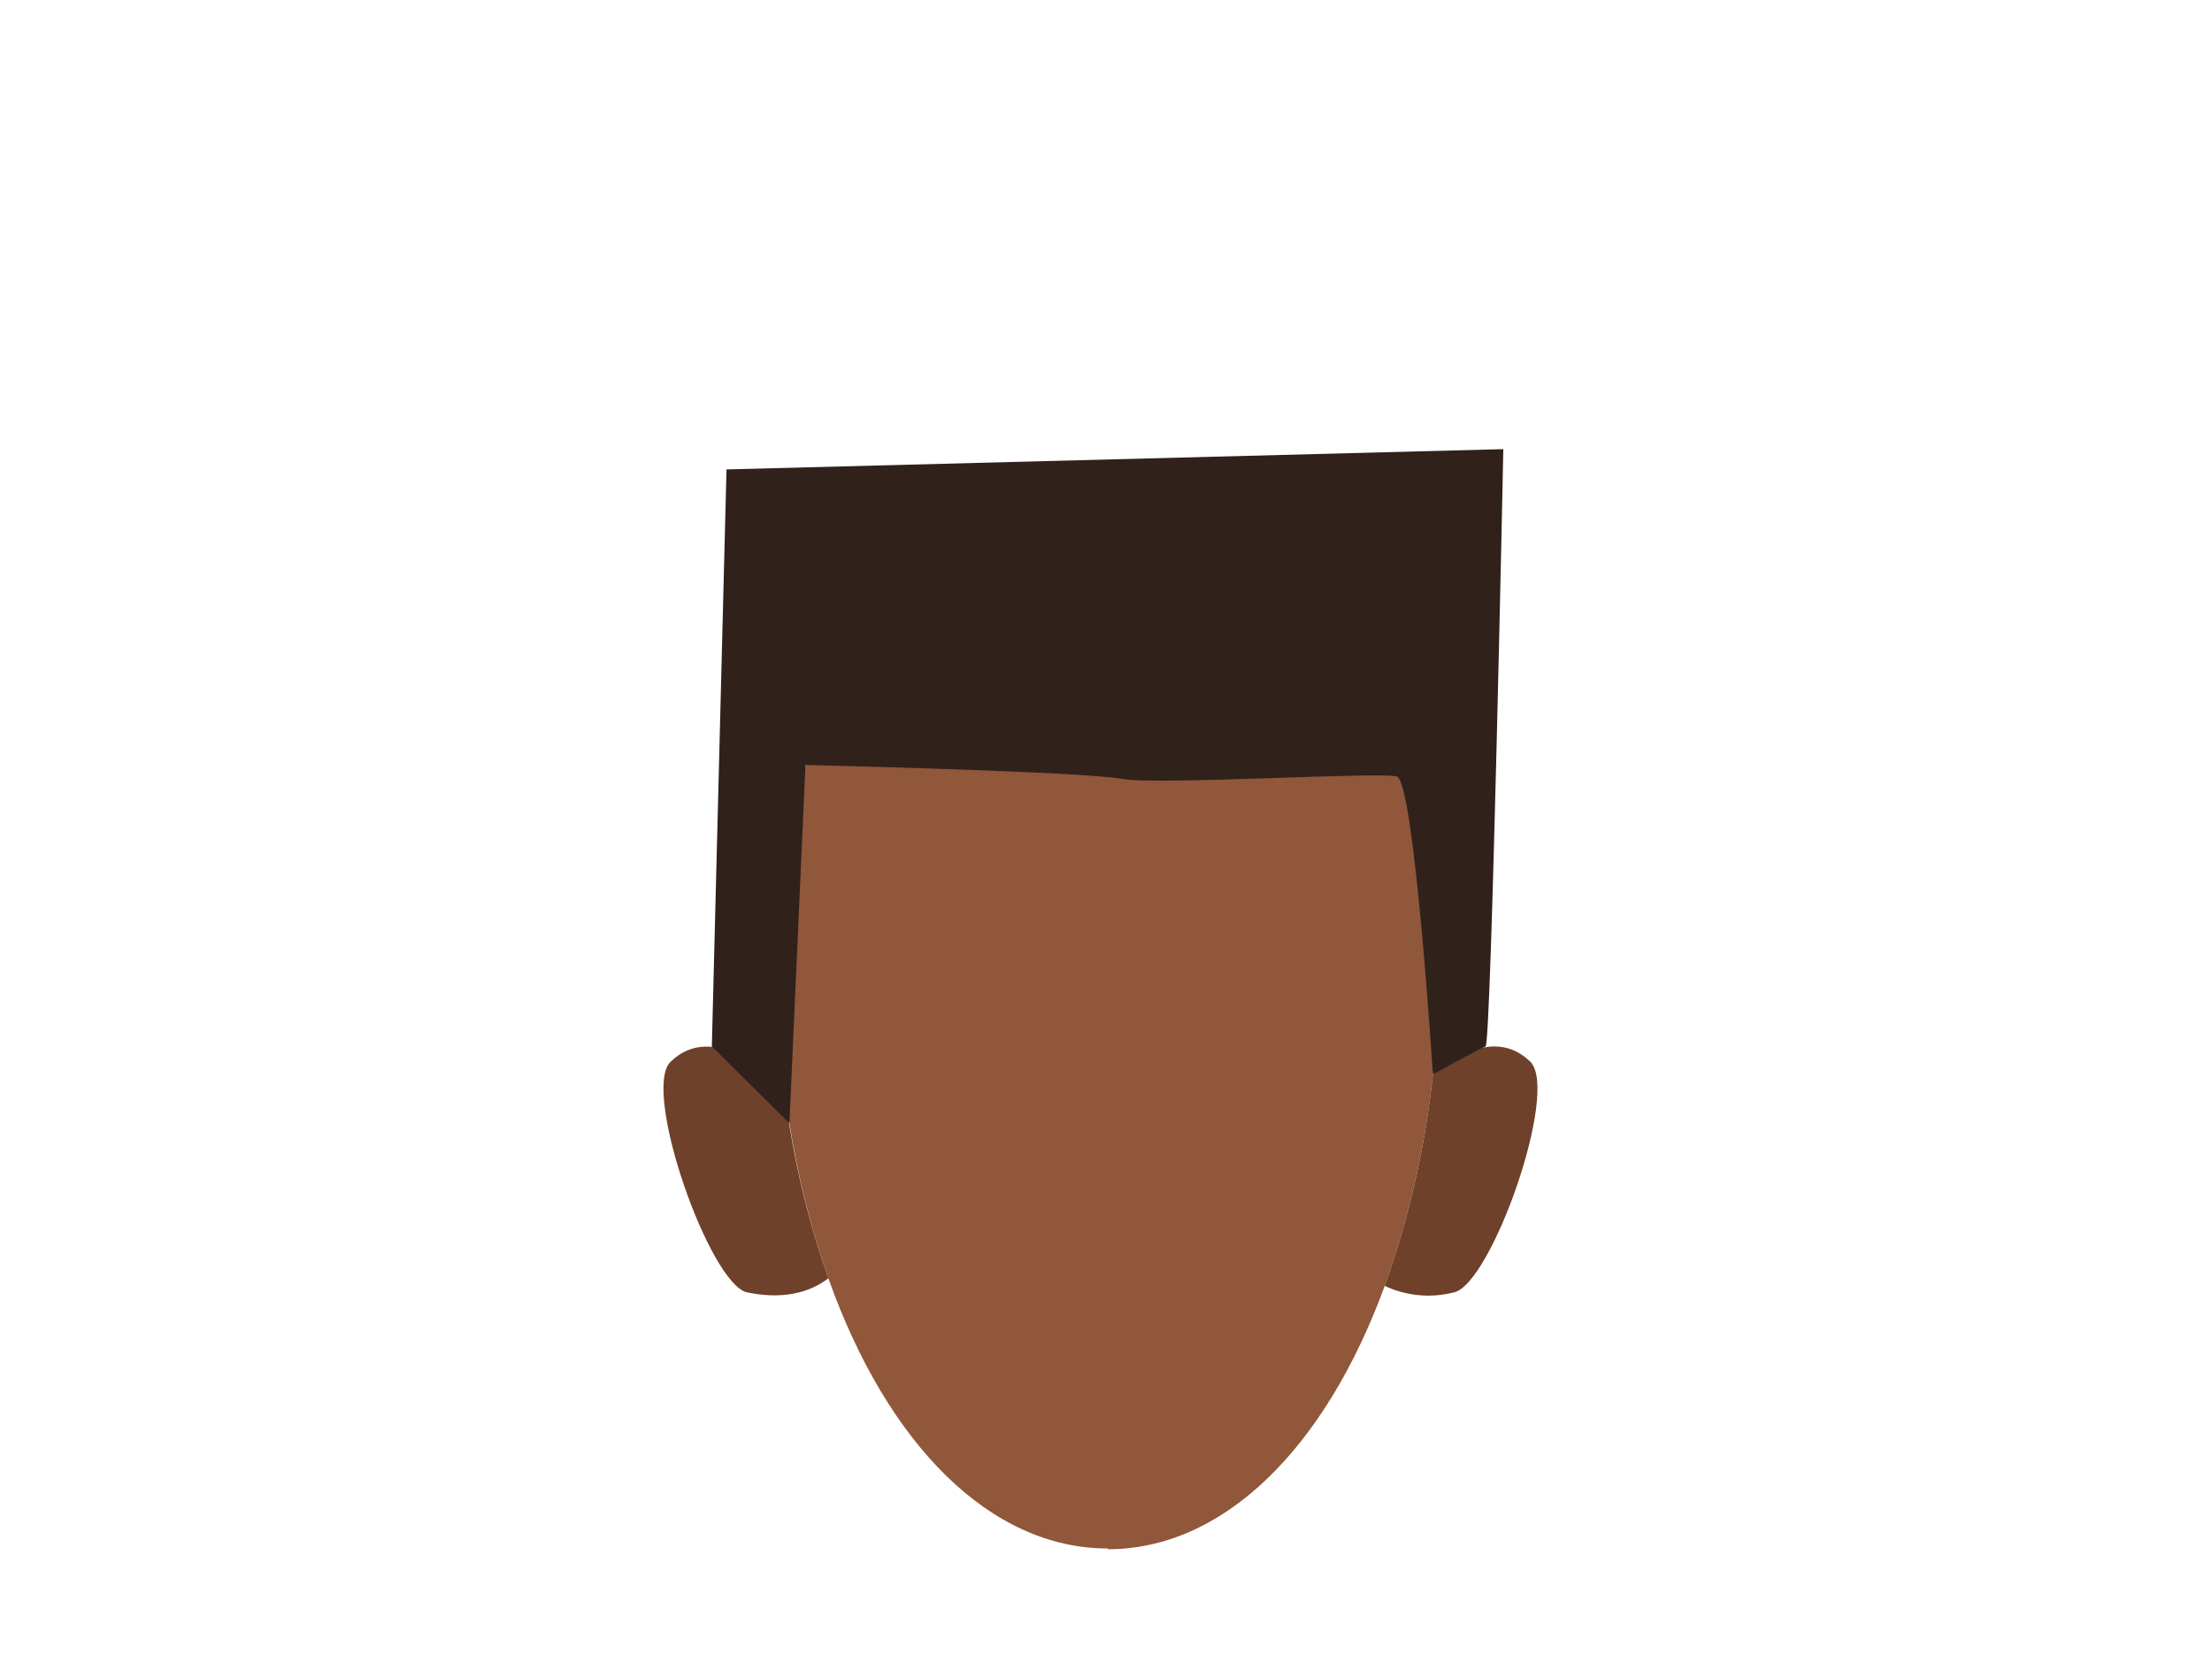
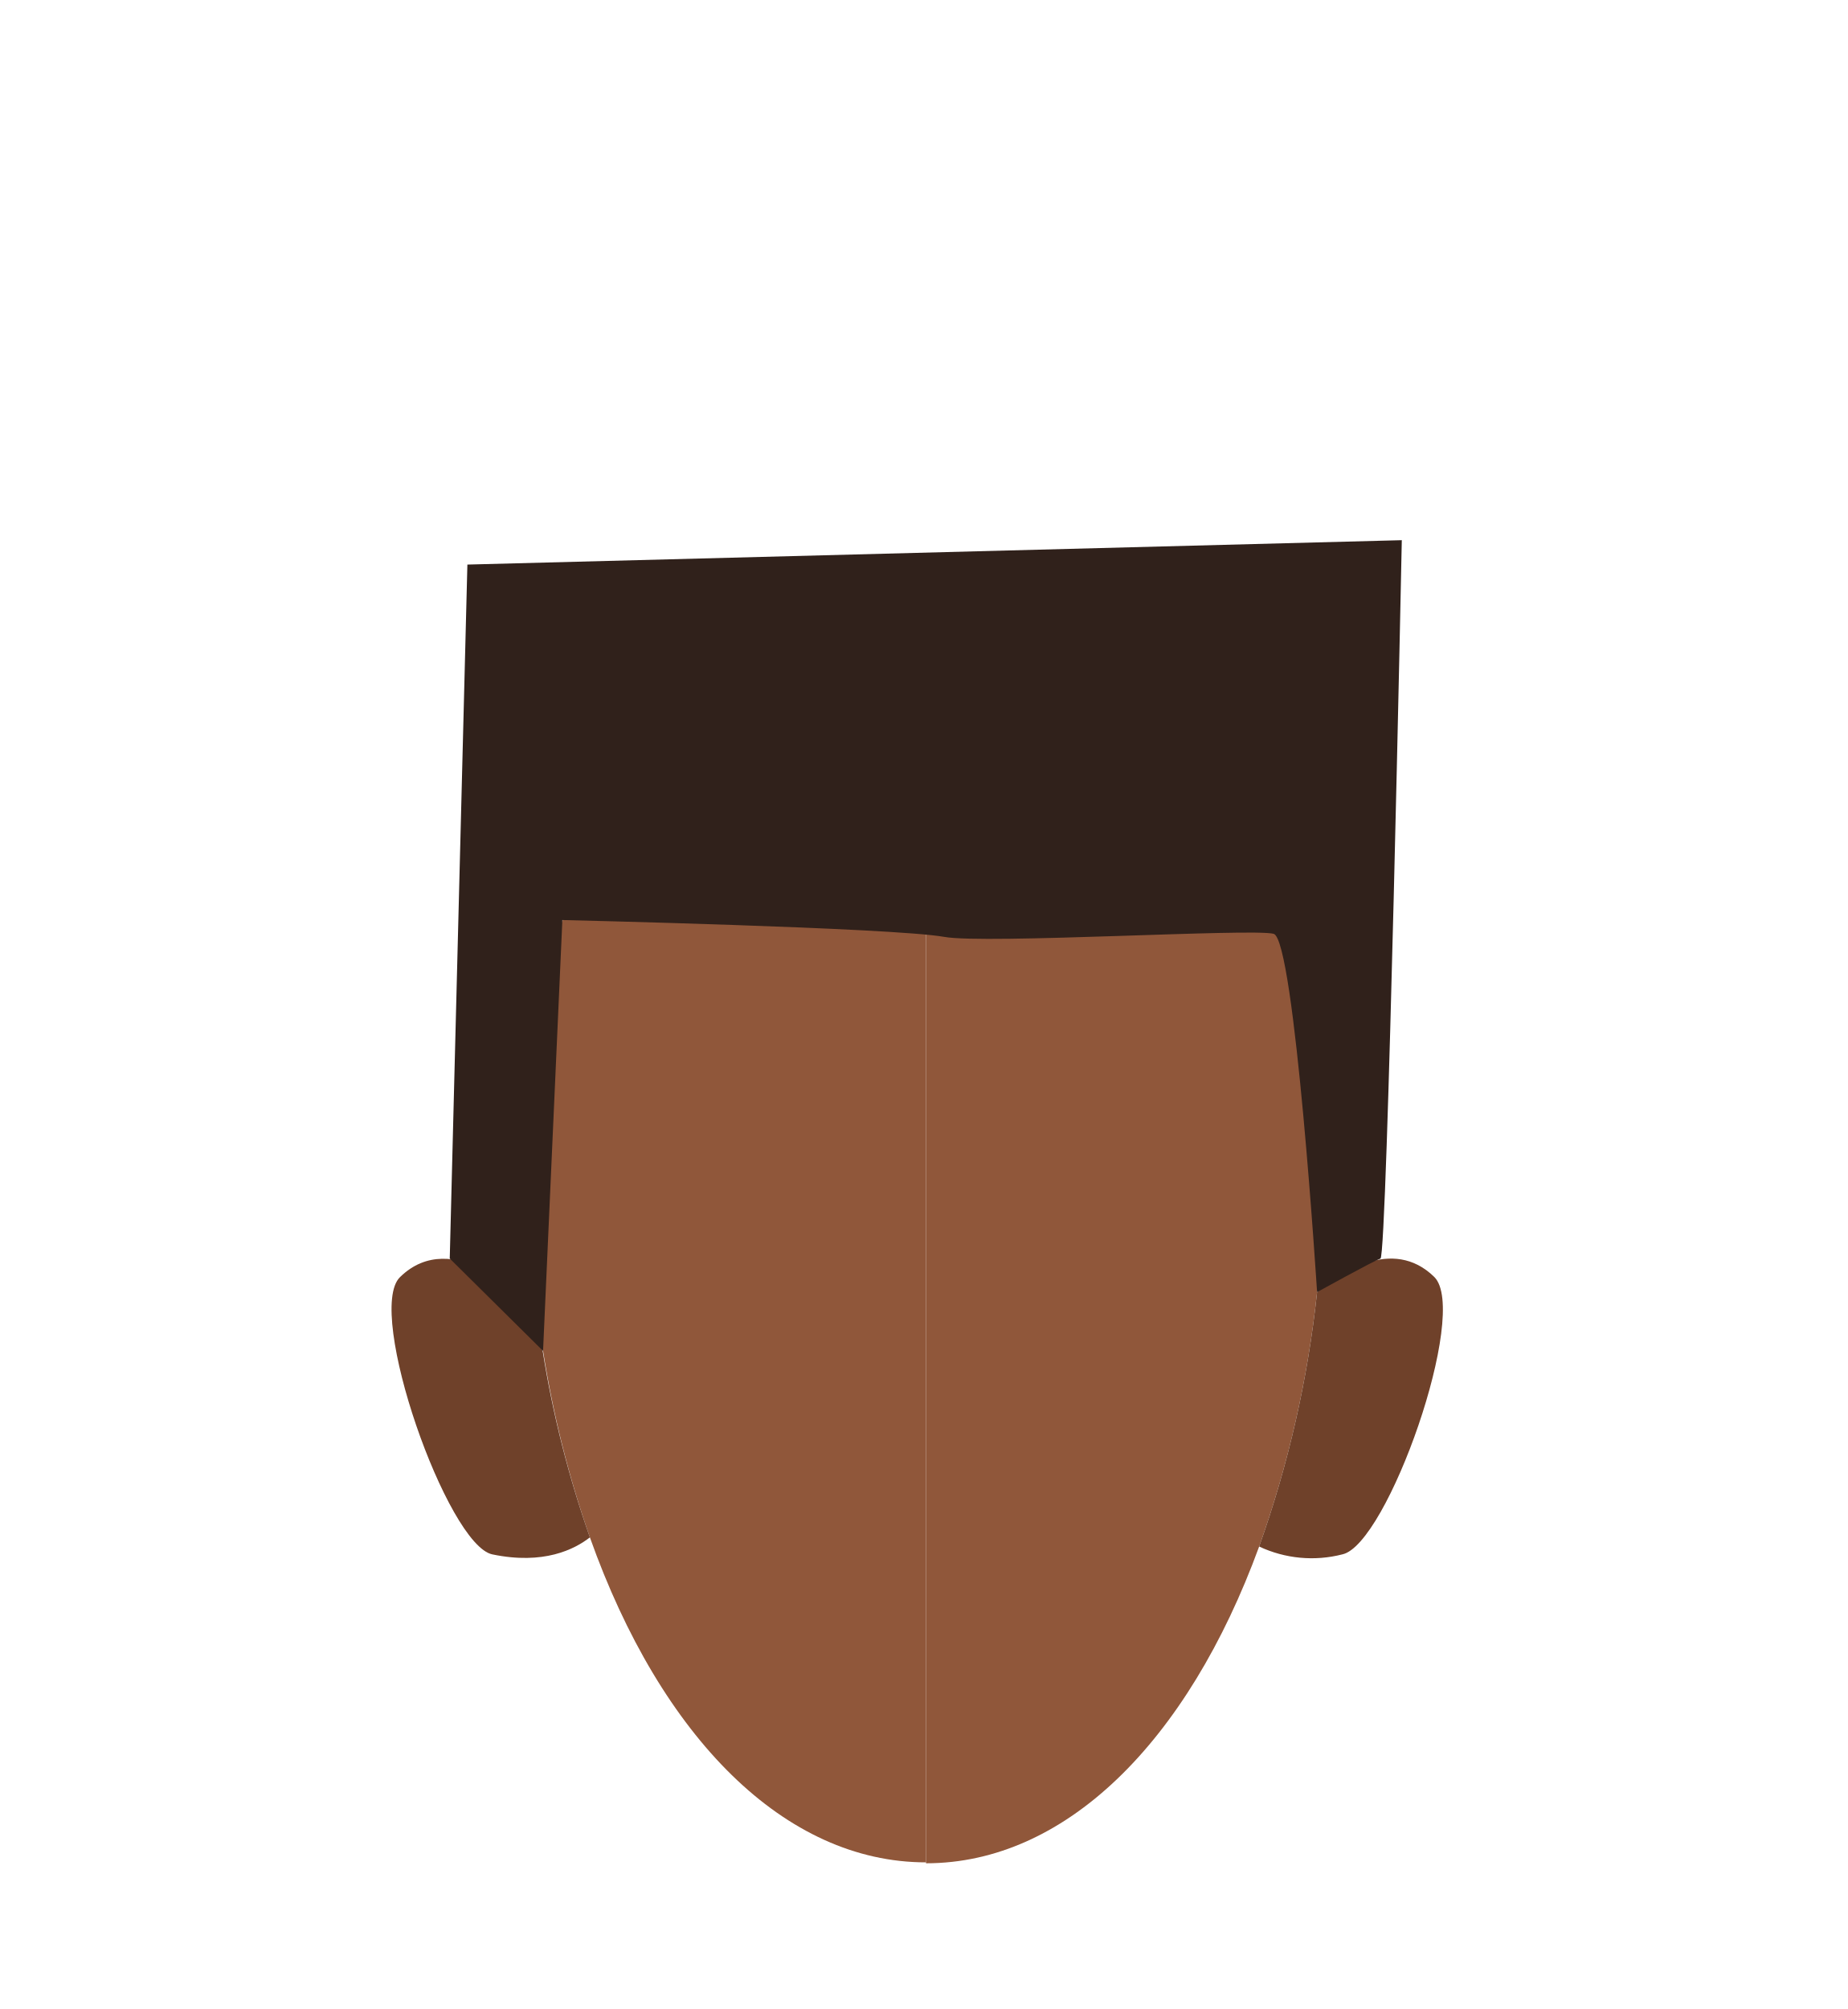
- <svg xmlns="http://www.w3.org/2000/svg" id="Calque_9" data-name="Calque 9" viewBox="0 0 288 217.42">
+ <svg xmlns="http://www.w3.org/2000/svg" id="Calque_9" data-name="Calque 9" viewBox="0 0 200 217.42">
  <defs>
    <style>.cls-1{fill:#90573a;}.cls-2{fill:#6f412a;}.cls-3{fill:#30211b;}</style>
  </defs>
-   <path class="cls-1" d="M187.51,122.63a153.47,153.47,0,0,1-.95,17.21,119.54,119.54,0,0,1-6.27,27.53c-7.75,21.18-21,34.28-36.06,34.28V77C168.14,77,187.51,88.22,187.51,122.63Z" />
-   <path class="cls-2" d="M189.29,168.22a13.35,13.35,0,0,1-9-.85,119.54,119.54,0,0,0,6.27-27.53c2.25-1.93,8.14-6.11,12.69-1.64C203.07,142,194.16,167.2,189.29,168.22Z" />
-   <path class="cls-1" d="M144.23,76.92V201.55c-15.26,0-28.67-13.47-36.38-35.17a115.32,115.32,0,0,1-5.07-20.18A149,149,0,0,1,101,122.53C101,88.12,120.33,76.92,144.23,76.92Z" />
-   <path class="cls-2" d="M107.85,166.38c-1.66,1.29-5,3-10.56,1.84-4.87-1-13.78-26.27-10-30,5.74-5.64,13.62,2.49,13.62,2.49l1.83,5.51A115.32,115.32,0,0,0,107.85,166.38Z" />
-   <path class="cls-3" d="M102.78,146.2l-10.1-10L94.59,61.1l101.14-2.64s-1.57,77.51-2.31,77.75-6.86,3.63-6.86,3.63-2.42-38.17-4.7-38.78-31.26,1.14-35.67.33c-5.67-1-41.32-1.82-41.32-1.82Z" />
+   <path class="cls-1" d="M143.51,122.63a153.47,153.47,0,0,1-.95,17.21,119.54,119.54,0,0,1-6.27,27.53c-7.75,21.18-21,34.28-36.06,34.28V77C124.14,77,143.51,88.22,143.51,122.63Z" />
+   <path class="cls-2" d="M145.29,168.22a13.35,13.35,0,0,1-9-.85,119.54,119.54,0,0,0,6.27-27.53c2.25-1.93,8.14-6.11,12.69-1.64C159.07,142,150.16,167.2,145.29,168.22Z" />
+   <path class="cls-1" d="M100.23,76.92V201.55c-15.26,0-28.67-13.47-36.38-35.17a115.32,115.32,0,0,1-5.07-20.18A149,149,0,0,1,57,122.53C57,88.12,76.33,76.92,100.23,76.92Z" />
+   <path class="cls-2" d="M63.85,166.38c-1.66,1.29-5,3-10.56,1.84-4.87-1-13.78-26.27-10-30,5.74-5.64,13.62,2.49,13.62,2.49l1.83,5.51A115.32,115.32,0,0,0,63.85,166.38Z" />
+   <path class="cls-3" d="M58.78,146.2l-10.1-10L50.59,61.1l101.14-2.64s-1.57,77.51-2.31,77.75-6.86,3.63-6.86,3.63-2.42-38.17-4.7-38.78-31.26,1.14-35.67.33c-5.67-1-41.32-1.82-41.32-1.82Z" />
</svg>
